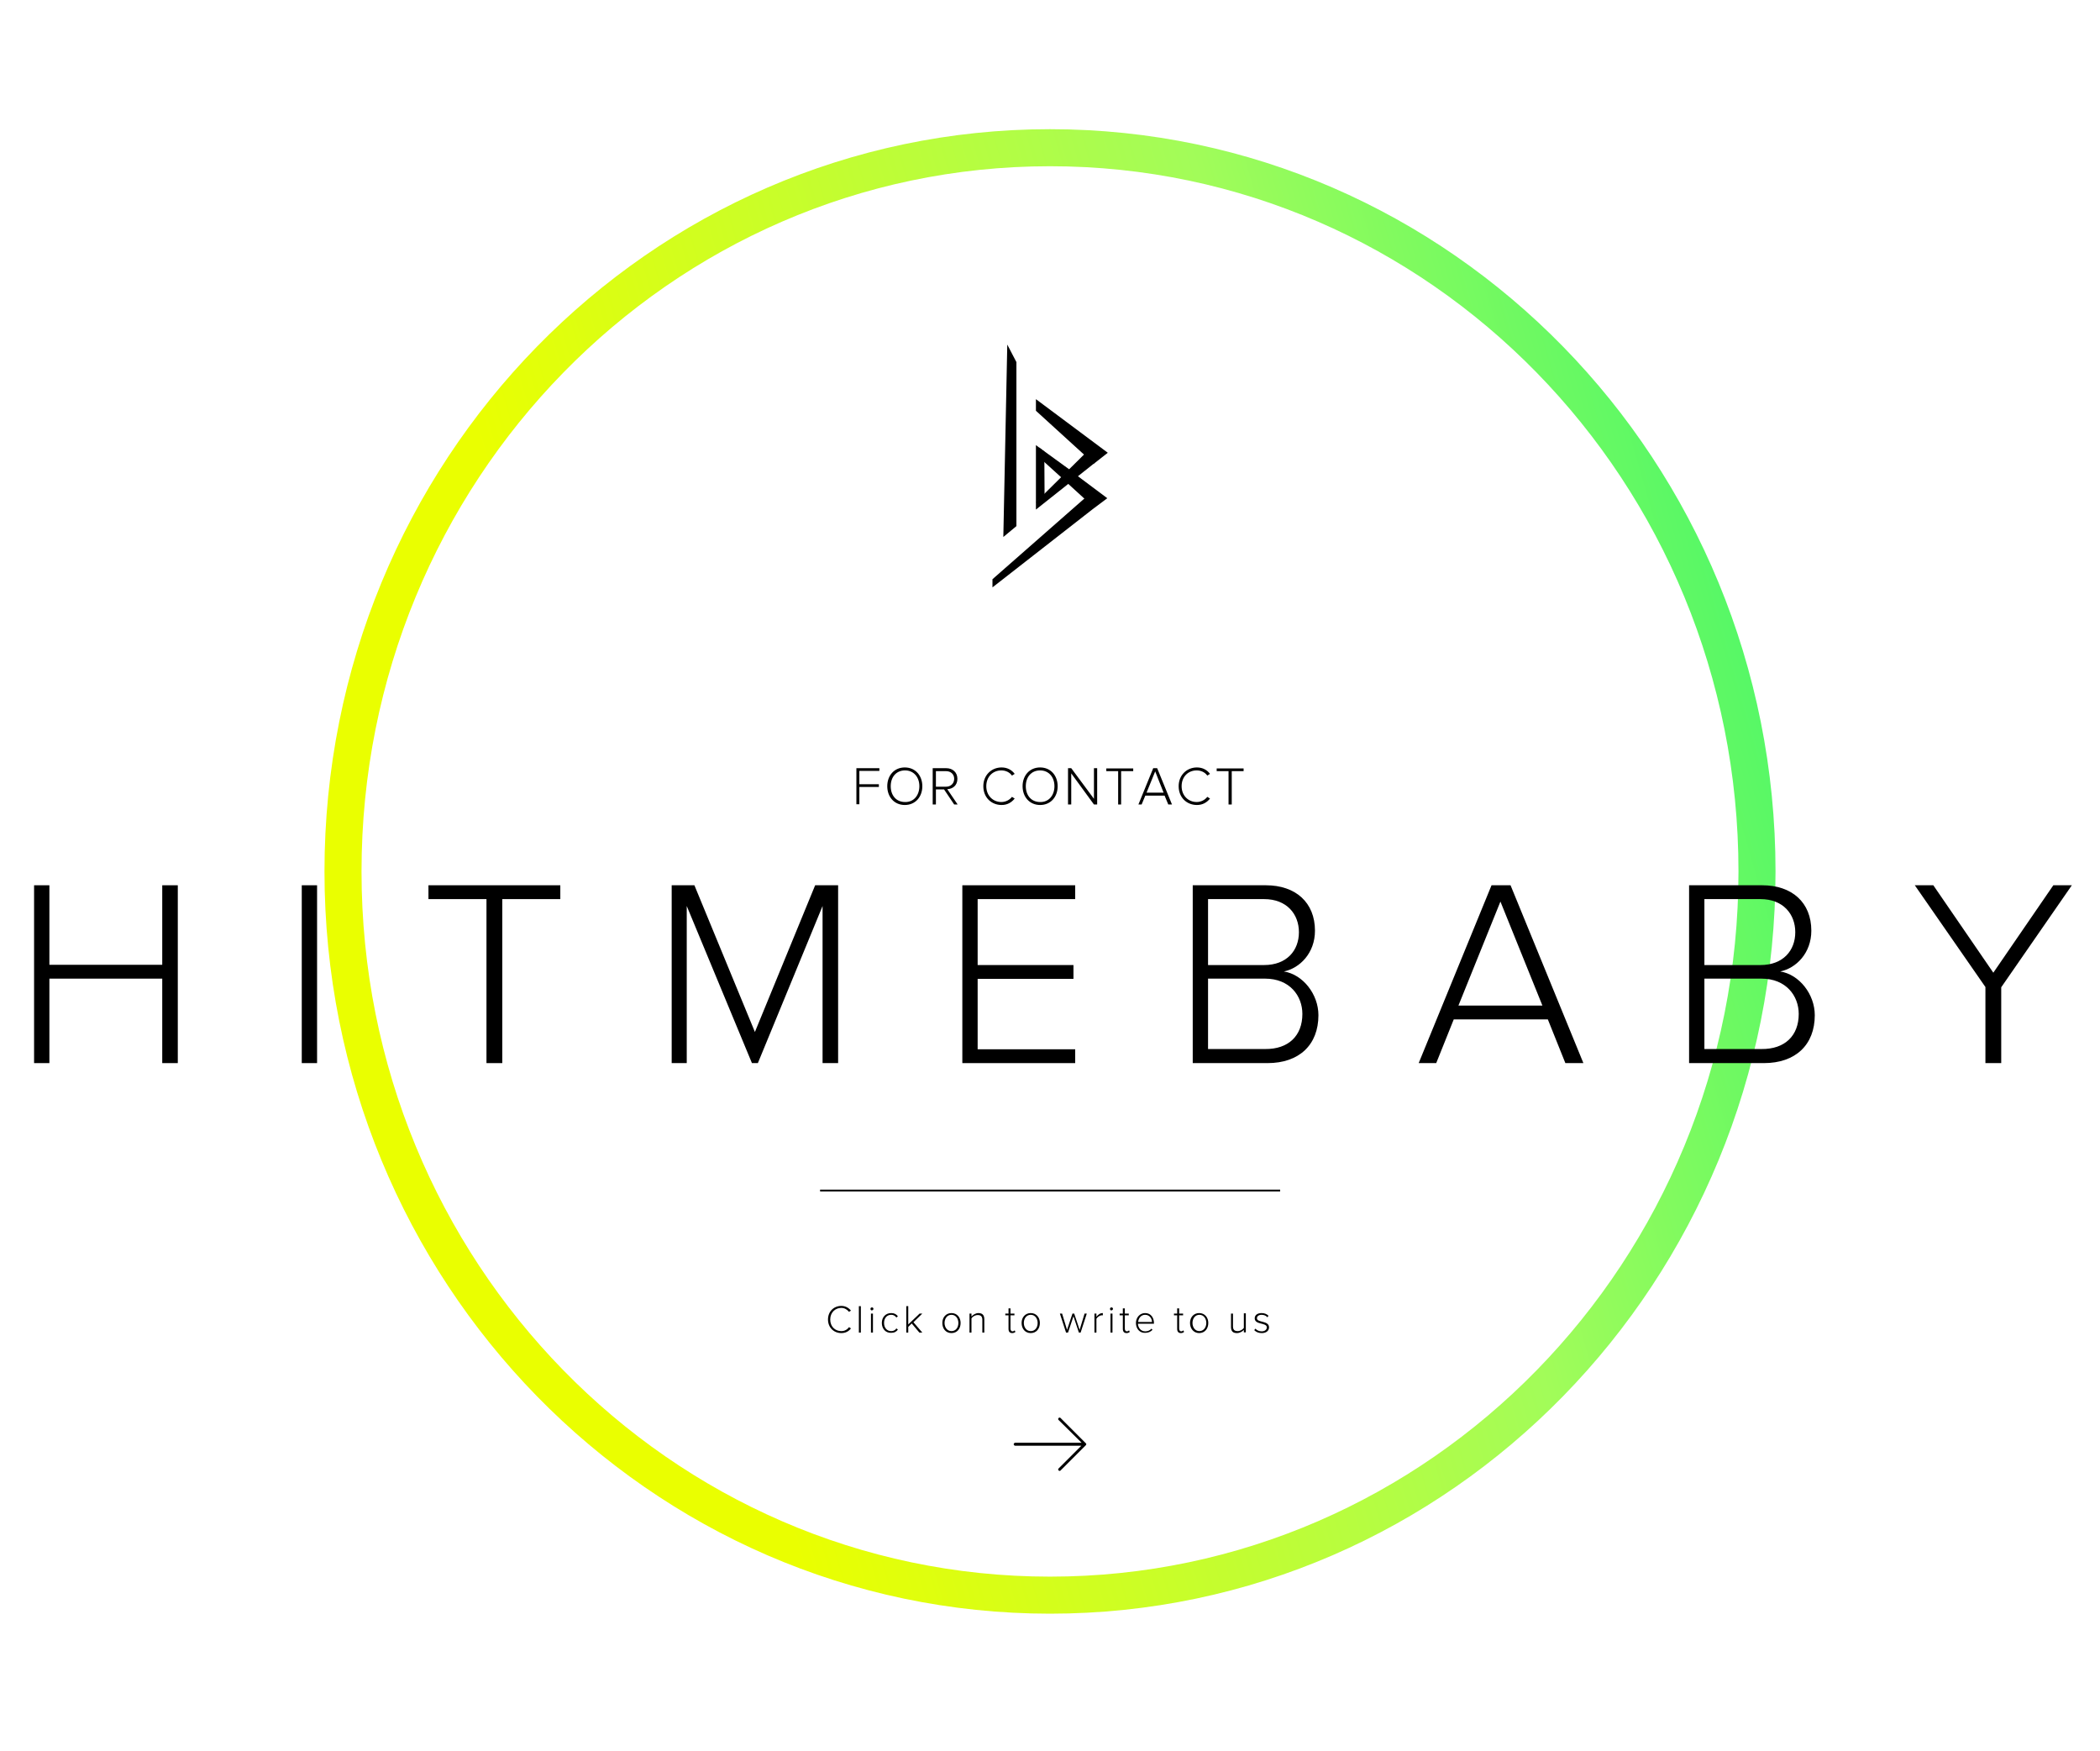
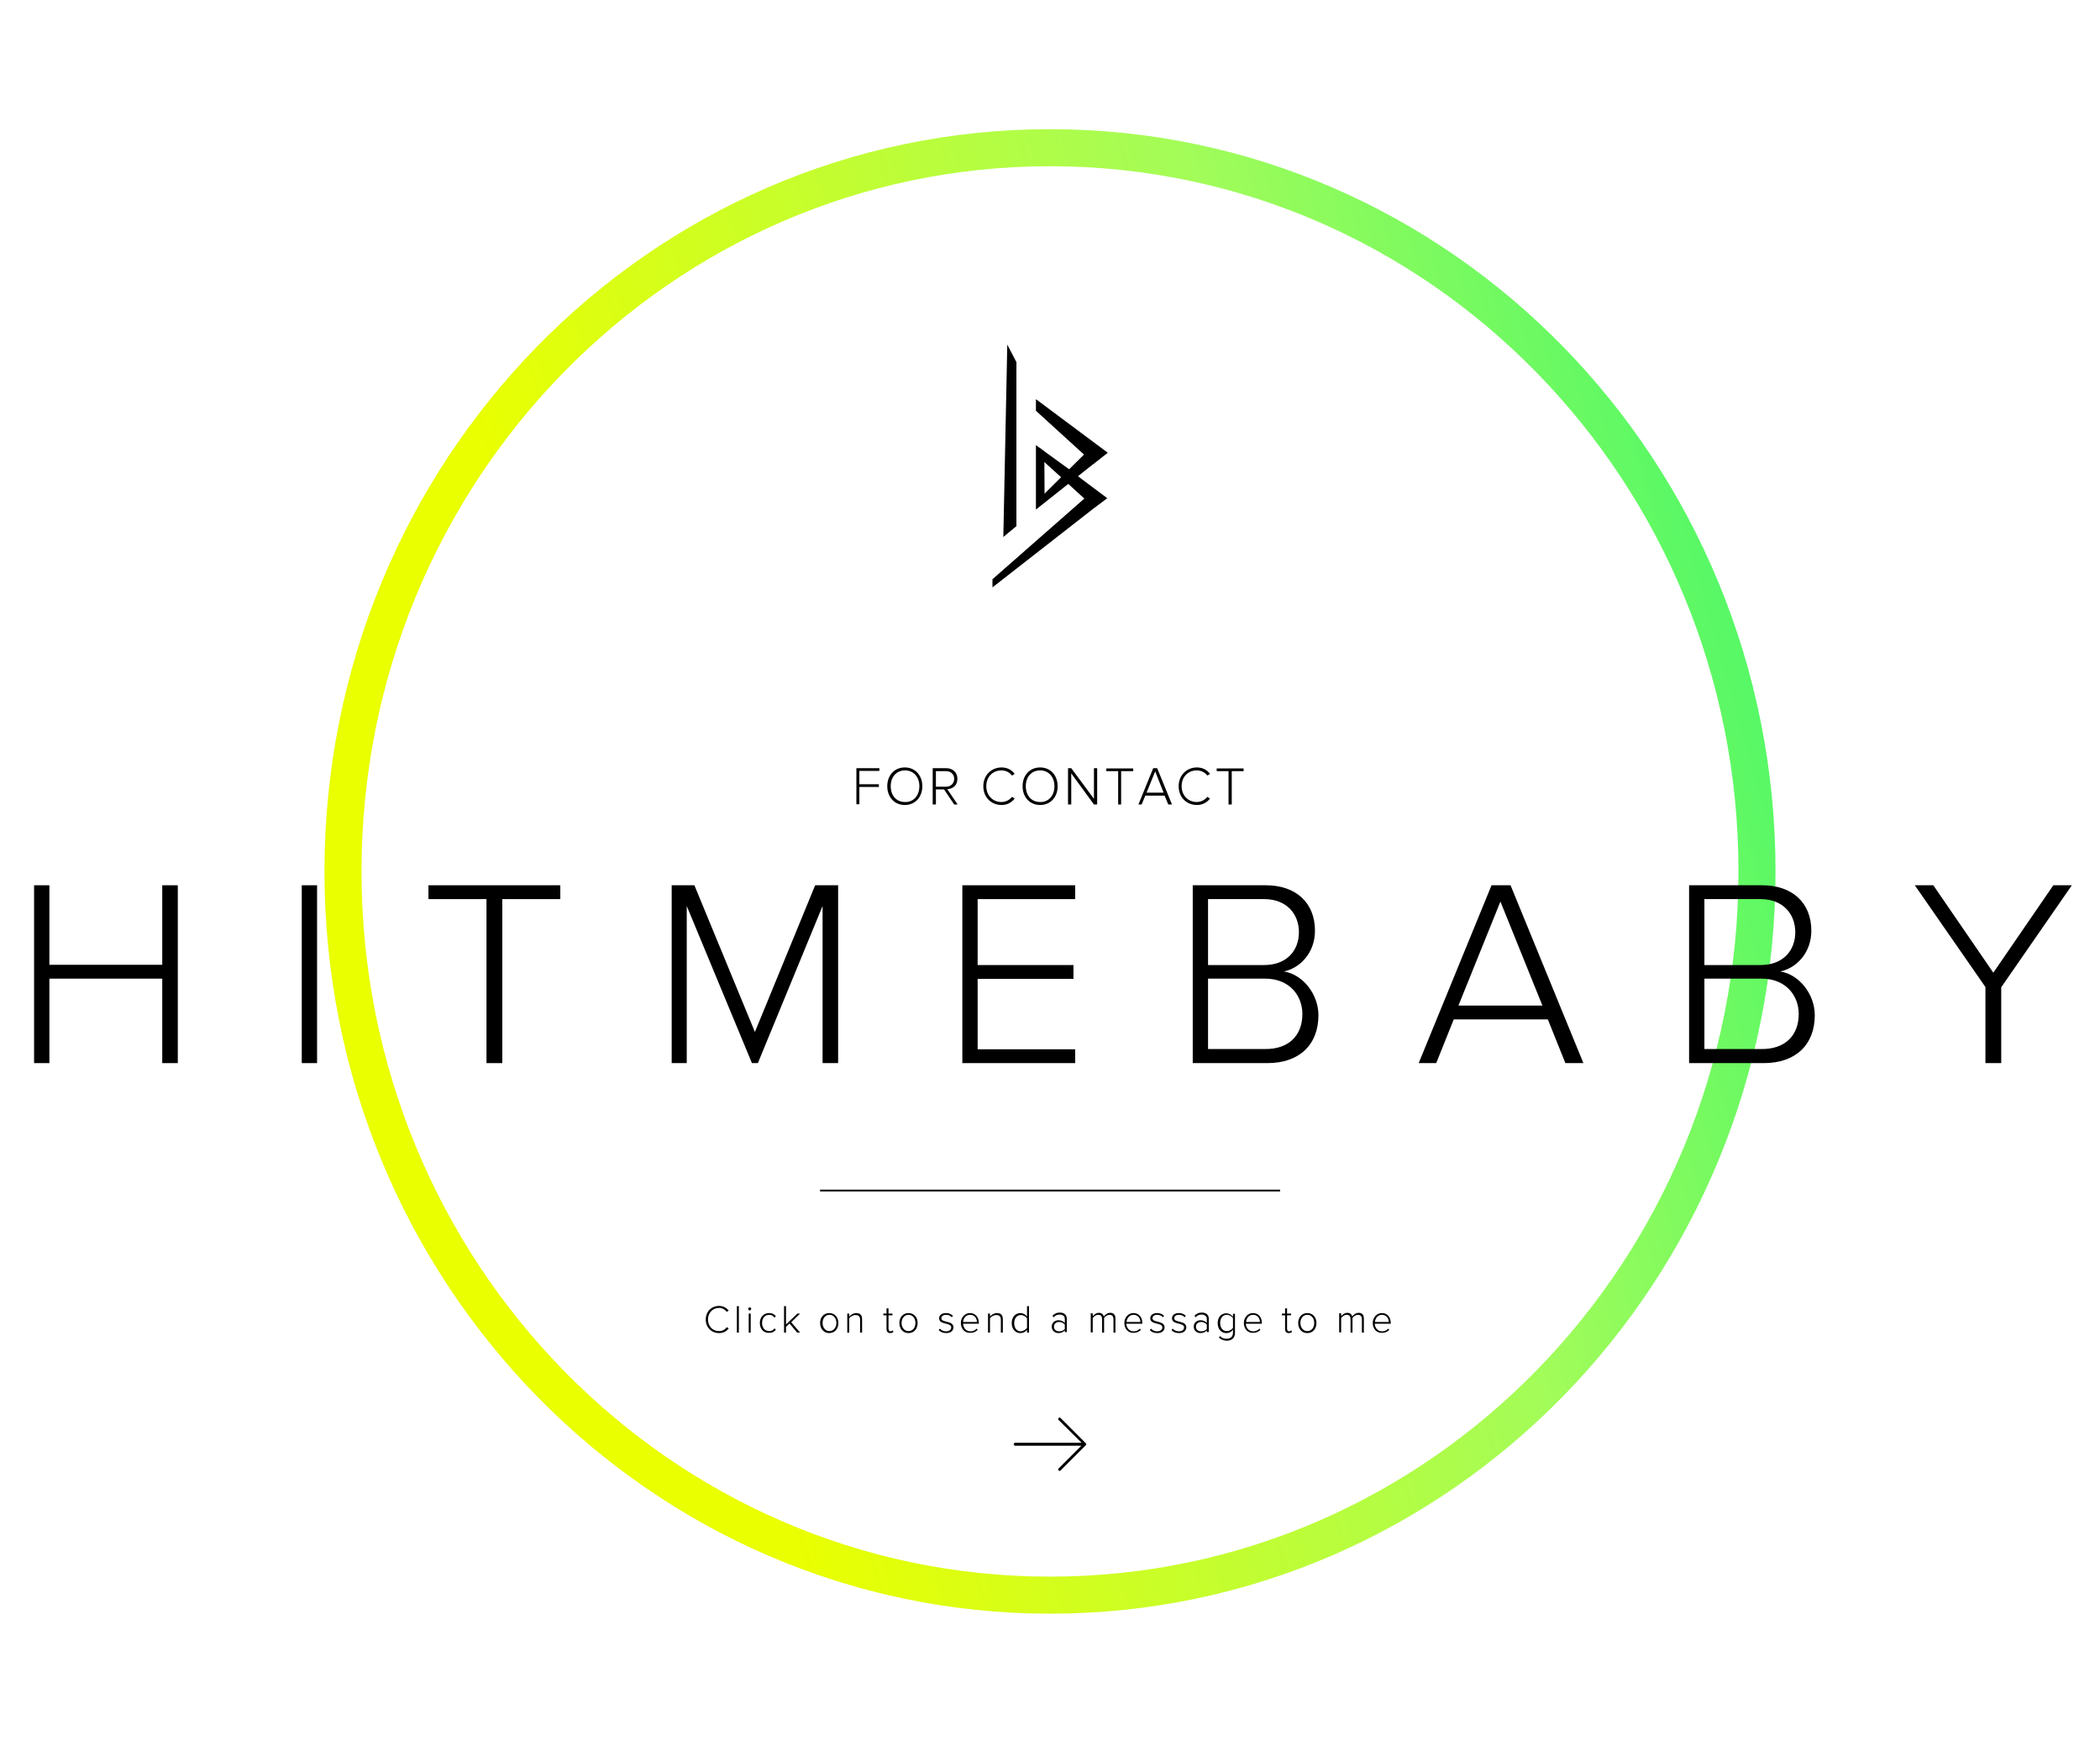
<svg xmlns="http://www.w3.org/2000/svg" version="1.1" id="START" x="0px" y="0px" viewBox="126 -11.4 850.4 708.7" enable-background="new 126 -11.4 850.4 708.7" xml:space="preserve">
  <linearGradient id="SVGID_1_" gradientUnits="userSpaceOnUse" x1="268.262" y1="422.495" x2="834.173" y2="260.223">
    <stop offset="0" style="stop-color:#EAFF00" />
    <stop offset="0.203" style="stop-color:#EAFF00" />
    <stop offset="0.73" style="stop-color:#A2FC59" />
    <stop offset="1" style="stop-color:#57F866" />
  </linearGradient>
  <ellipse fill="none" stroke="url(#SVGID_1_)" stroke-width="15" stroke-miterlimit="10" cx="551.2" cy="341.4" rx="286.3" ry="293" />
  <g>
    <path d="M472.8,314.3v-14.7h9.3v1.1h-8.1v5.4h7.9v1.1h-7.9v7H472.8z" />
    <path d="M485.3,306.9c0-4.3,2.8-7.6,7.1-7.6c4.3,0,7.1,3.3,7.1,7.6s-2.8,7.6-7.1,7.6C488.1,314.5,485.3,311.2,485.3,306.9z    M498.3,306.9c0-3.7-2.3-6.4-5.8-6.4c-3.6,0-5.8,2.7-5.8,6.4c0,3.7,2.2,6.4,5.8,6.4C496,313.4,498.3,310.6,498.3,306.9z" />
    <path d="M512.4,314.3l-4.1-6.1H505v6.1h-1.3v-14.7h5.5c2.5,0,4.5,1.6,4.5,4.3c0,2.7-1.9,4.1-4.1,4.2l4.2,6.2H512.4z M512.4,303.9   c0-1.8-1.3-3.1-3.3-3.1H505v6.3h4.1C511.1,307.1,512.4,305.7,512.4,303.9z" />
    <path d="M524.2,306.9c0-4.5,3.3-7.6,7.4-7.6c2.3,0,4.1,1,5.3,2.6l-1.1,0.7c-0.9-1.3-2.5-2.1-4.3-2.1c-3.5,0-6.1,2.6-6.1,6.4   c0,3.8,2.7,6.4,6.1,6.4c1.8,0,3.4-0.9,4.3-2.1l1.1,0.7c-1.3,1.6-3,2.6-5.3,2.6C527.5,314.5,524.2,311.5,524.2,306.9z" />
    <path d="M540.1,306.9c0-4.3,2.8-7.6,7.1-7.6c4.3,0,7.1,3.3,7.1,7.6s-2.8,7.6-7.1,7.6C542.9,314.5,540.1,311.2,540.1,306.9z    M553,306.9c0-3.7-2.3-6.4-5.8-6.4c-3.6,0-5.8,2.7-5.8,6.4c0,3.7,2.2,6.4,5.8,6.4C550.7,313.4,553,310.6,553,306.9z" />
    <path d="M569,314.3l-9.2-12.6v12.6h-1.3v-14.7h1.3L569,312v-12.4h1.3v14.7H569z" />
    <path d="M578.8,314.3v-13.5H574v-1.1h10.9v1.1H580v13.5H578.8z" />
    <path d="M599.1,314.3l-1.5-3.6h-7.8l-1.5,3.6H587l6-14.7h1.6l6,14.7H599.1z M593.8,300.9l-3.5,8.6h6.9L593.8,300.9z" />
    <path d="M603.3,306.9c0-4.5,3.3-7.6,7.4-7.6c2.3,0,4.1,1,5.3,2.6l-1.1,0.7c-0.9-1.3-2.5-2.1-4.3-2.1c-3.5,0-6.1,2.6-6.1,6.4   c0,3.8,2.7,6.4,6.1,6.4c1.8,0,3.4-0.9,4.3-2.1l1.1,0.7c-1.3,1.6-3,2.6-5.3,2.6C606.6,314.5,603.3,311.5,603.3,306.9z" />
    <path d="M623.5,314.3v-13.5h-4.8v-1.1h10.9v1.1h-4.8v13.5H623.5z" />
  </g>
  <g>
-     <path d="M461.3,522.8c0-3.3,2.4-5.5,5.4-5.5c1.7,0,3,0.8,3.9,1.9l-0.8,0.5c-0.7-0.9-1.8-1.6-3.1-1.6c-2.5,0-4.5,1.9-4.5,4.7   c0,2.8,1.9,4.7,4.5,4.7c1.3,0,2.4-0.6,3.1-1.6l0.8,0.5c-0.9,1.2-2.2,1.9-3.9,1.9C463.7,528.3,461.3,526.1,461.3,522.8z" />
-     <path d="M473.8,528.1v-10.7h0.8v10.7H473.8z" />
-     <path d="M478.5,518.5c0-0.4,0.3-0.6,0.6-0.6c0.4,0,0.6,0.3,0.6,0.6s-0.3,0.6-0.6,0.6C478.8,519.2,478.5,518.9,478.5,518.5z    M478.7,528.1v-7.7h0.8v7.7H478.7z" />
-     <path d="M483.1,524.2c0-2.3,1.5-4,3.8-4c1.3,0,2.1,0.5,2.7,1.3L489,522c-0.6-0.8-1.3-1.1-2.1-1.1c-1.8,0-2.9,1.4-2.9,3.3   c0,1.9,1.1,3.3,2.9,3.3c0.8,0,1.6-0.3,2.1-1.1l0.6,0.5c-0.6,0.8-1.4,1.3-2.7,1.3C484.6,528.3,483.1,526.5,483.1,524.2z" />
-     <path d="M498.3,528.1l-3.1-3.7l-1.4,1.4v2.3h-0.8v-10.7h0.8v7.4l4.6-4.4h1.1l-3.6,3.5l3.6,4.2H498.3z" />
-     <path d="M507.6,524.2c0-2.3,1.5-4,3.7-4c2.3,0,3.7,1.8,3.7,4c0,2.3-1.4,4.1-3.7,4.1C509,528.3,507.6,526.5,507.6,524.2z    M514.1,524.2c0-1.7-1-3.3-2.8-3.3c-1.8,0-2.8,1.6-2.8,3.3c0,1.7,1,3.3,2.8,3.3C513.1,527.5,514.1,526,514.1,524.2z" />
-     <path d="M523.8,528.1v-5.2c0-1.5-0.8-1.9-1.9-1.9c-1,0-2,0.6-2.5,1.3v5.8h-0.8v-7.7h0.8v1.2c0.6-0.7,1.7-1.4,2.8-1.4   c1.6,0,2.4,0.8,2.4,2.5v5.4H523.8z" />
-     <path d="M534.4,526.6v-5.5h-1.3v-0.7h1.3v-2.1h0.8v2.1h1.6v0.7h-1.6v5.4c0,0.6,0.3,1.1,0.8,1.1c0.4,0,0.7-0.2,0.9-0.4l0.3,0.6   c-0.3,0.3-0.7,0.5-1.3,0.5C534.9,528.3,534.4,527.7,534.4,526.6z" />
-     <path d="M539.7,524.2c0-2.3,1.5-4,3.7-4c2.3,0,3.7,1.8,3.7,4c0,2.3-1.4,4.1-3.7,4.1C541.1,528.3,539.7,526.5,539.7,524.2z    M546.2,524.2c0-1.7-1-3.3-2.8-3.3c-1.8,0-2.8,1.6-2.8,3.3c0,1.7,1,3.3,2.8,3.3C545.2,527.5,546.2,526,546.2,524.2z" />
-     <path d="M562.9,528.1l-2.2-6.6l-2.2,6.6h-0.8l-2.5-7.7h0.9l2,6.6l2.2-6.6h0.7l2.2,6.6l2-6.6h0.9l-2.5,7.7H562.9z" />
-     <path d="M569.2,528.1v-7.7h0.8v1.3c0.7-0.9,1.5-1.5,2.6-1.5v0.9c-0.1,0-0.3,0-0.4,0c-0.8,0-1.8,0.7-2.2,1.4v5.6H569.2z" />
-     <path d="M575.5,518.5c0-0.4,0.3-0.6,0.6-0.6c0.4,0,0.6,0.3,0.6,0.6s-0.3,0.6-0.6,0.6C575.8,519.2,575.5,518.9,575.5,518.5z    M575.7,528.1v-7.7h0.8v7.7H575.7z" />
-     <path d="M580.7,526.6v-5.5h-1.3v-0.7h1.3v-2.1h0.8v2.1h1.6v0.7h-1.6v5.4c0,0.6,0.3,1.1,0.8,1.1c0.4,0,0.7-0.2,0.9-0.4l0.3,0.6   c-0.3,0.3-0.7,0.5-1.3,0.5C581.2,528.3,580.7,527.7,580.7,526.6z" />
-     <path d="M586,524.2c0-2.2,1.6-4,3.7-4c2.4,0,3.6,1.9,3.6,4.1v0.2h-6.5c0.1,1.7,1.2,3.1,3,3.1c1,0,1.9-0.4,2.5-1.1l0.4,0.5   c-0.8,0.8-1.7,1.2-3,1.2C587.6,528.3,586,526.6,586,524.2z M589.7,520.9c-1.8,0-2.7,1.6-2.8,2.9h5.6   C592.5,522.5,591.6,520.9,589.7,520.9z" />
-     <path d="M602.7,526.6v-5.5h-1.3v-0.7h1.3v-2.1h0.8v2.1h1.6v0.7h-1.6v5.4c0,0.6,0.3,1.1,0.8,1.1c0.4,0,0.7-0.2,0.9-0.4l0.3,0.6   c-0.3,0.3-0.7,0.5-1.3,0.5C603.2,528.3,602.7,527.7,602.7,526.6z" />
-     <path d="M607.9,524.2c0-2.3,1.5-4,3.7-4c2.3,0,3.7,1.8,3.7,4c0,2.3-1.4,4.1-3.7,4.1C609.4,528.3,607.9,526.5,607.9,524.2z    M614.5,524.2c0-1.7-1-3.3-2.8-3.3c-1.8,0-2.8,1.6-2.8,3.3c0,1.7,1,3.3,2.8,3.3C613.4,527.5,614.5,526,614.5,524.2z" />
-     <path d="M629.7,528.1V527c-0.6,0.7-1.7,1.3-2.8,1.3c-1.6,0-2.4-0.7-2.4-2.5v-5.4h0.8v5.2c0,1.5,0.8,1.9,1.9,1.9c1,0,2-0.6,2.5-1.3   v-5.9h0.8v7.7H629.7z" />
-     <path d="M633.9,527.1l0.5-0.6c0.5,0.6,1.4,1.1,2.5,1.1c1.3,0,2.1-0.7,2.1-1.6c0-2.1-4.9-0.9-4.9-3.7c0-1.2,1-2.1,2.8-2.1   c1.3,0,2.2,0.5,2.8,1.1l-0.5,0.6c-0.4-0.6-1.3-1-2.3-1c-1.2,0-1.9,0.6-1.9,1.4c0,1.9,4.9,0.8,4.9,3.7c0,1.2-1,2.3-2.9,2.3   C635.6,528.3,634.7,527.9,633.9,527.1z" />
+     <path d="M411.8,522.8c0-3.3,2.4-5.5,5.4-5.5c1.7,0,3,0.8,3.9,1.9l-0.8,0.5c-0.7-0.9-1.8-1.6-3.1-1.6c-2.5,0-4.5,1.9-4.5,4.7   c0,2.8,1.9,4.7,4.5,4.7c1.3,0,2.4-0.6,3.1-1.6l0.8,0.5c-0.9,1.2-2.2,1.9-3.9,1.9C414.2,528.3,411.8,526.1,411.8,522.8z" />
+     <path d="M424.4,528.1v-10.7h0.8v10.7H424.4z" />
+     <path d="M429,518.5c0-0.4,0.3-0.6,0.6-0.6c0.4,0,0.6,0.3,0.6,0.6s-0.3,0.6-0.6,0.6C429.3,519.2,429,518.9,429,518.5z M429.2,528.1   v-7.7h0.8v7.7H429.2z" />
+     <path d="M433.7,524.2c0-2.3,1.5-4,3.8-4c1.3,0,2.1,0.5,2.7,1.3l-0.6,0.5c-0.6-0.8-1.3-1.1-2.1-1.1c-1.8,0-2.9,1.4-2.9,3.3   c0,1.9,1.1,3.3,2.9,3.3c0.8,0,1.6-0.3,2.1-1.1l0.6,0.5c-0.6,0.8-1.4,1.3-2.7,1.3C435.1,528.3,433.7,526.5,433.7,524.2z" />
+     <path d="M448.8,528.1l-3.1-3.7l-1.4,1.4v2.3h-0.8v-10.7h0.8v7.4l4.6-4.4h1.1l-3.6,3.5l3.6,4.2H448.8z" />
+     <path d="M458.1,524.2c0-2.3,1.5-4,3.7-4c2.3,0,3.7,1.8,3.7,4c0,2.3-1.4,4.1-3.7,4.1C459.6,528.3,458.1,526.5,458.1,524.2z    M464.7,524.2c0-1.7-1-3.3-2.8-3.3c-1.8,0-2.8,1.6-2.8,3.3c0,1.7,1,3.3,2.8,3.3C463.6,527.5,464.7,526,464.7,524.2z" />
+     <path d="M474.3,528.1v-5.2c0-1.5-0.8-1.9-1.9-1.9c-1,0-2,0.6-2.5,1.3v5.8h-0.8v-7.7h0.8v1.2c0.6-0.7,1.7-1.4,2.8-1.4   c1.6,0,2.4,0.8,2.4,2.5v5.4H474.3z" />
+     <path d="M485,526.6v-5.5h-1.3v-0.7h1.3v-2.1h0.8v2.1h1.6v0.7h-1.6v5.4c0,0.6,0.3,1.1,0.8,1.1c0.4,0,0.7-0.2,0.9-0.4l0.3,0.6   c-0.3,0.3-0.7,0.5-1.3,0.5C485.5,528.3,485,527.7,485,526.6z" />
+     <path d="M490.2,524.2c0-2.3,1.5-4,3.7-4c2.3,0,3.7,1.8,3.7,4c0,2.3-1.4,4.1-3.7,4.1C491.6,528.3,490.2,526.5,490.2,524.2z    M496.7,524.2c0-1.7-1-3.3-2.8-3.3c-1.8,0-2.8,1.6-2.8,3.3c0,1.7,1,3.3,2.8,3.3C495.7,527.5,496.7,526,496.7,524.2z" />
+     <path d="M506.1,527.1l0.5-0.6c0.5,0.6,1.4,1.1,2.5,1.1c1.3,0,2.1-0.7,2.1-1.6c0-2.1-4.9-0.9-4.9-3.7c0-1.2,1-2.1,2.8-2.1   c1.3,0,2.2,0.5,2.8,1.1l-0.5,0.6c-0.4-0.6-1.3-1-2.3-1c-1.2,0-1.9,0.6-1.9,1.4c0,1.9,4.9,0.8,4.9,3.7c0,1.2-1,2.3-2.9,2.3   C507.9,528.3,506.9,527.9,506.1,527.1z" />
+     <path d="M515.1,524.2c0-2.2,1.6-4,3.7-4c2.4,0,3.6,1.9,3.6,4.1v0.2H516c0.1,1.7,1.2,3.1,3,3.1c1,0,1.9-0.4,2.5-1.1l0.4,0.5   c-0.8,0.8-1.7,1.2-3,1.2C516.7,528.3,515.1,526.6,515.1,524.2z M518.8,520.9c-1.8,0-2.7,1.6-2.8,2.9h5.6   C521.6,522.5,520.8,520.9,518.8,520.9z" />
+     <path d="M531.3,528.1v-5.2c0-1.5-0.8-1.9-1.9-1.9c-1,0-2,0.6-2.5,1.3v5.8h-0.8v-7.7h0.8v1.2c0.6-0.7,1.7-1.4,2.8-1.4   c1.6,0,2.4,0.8,2.4,2.5v5.4H531.3z" />
+     <path d="M541.9,528.1v-1.2c-0.5,0.8-1.5,1.4-2.7,1.4c-2,0-3.5-1.6-3.5-4c0-2.4,1.4-4.1,3.5-4.1c1.1,0,2.1,0.6,2.7,1.4v-4.2h0.8   v10.7H541.9z M541.9,526.2v-3.8c-0.4-0.8-1.5-1.4-2.5-1.4c-1.7,0-2.7,1.4-2.7,3.3s1,3.3,2.7,3.3   C540.4,527.5,541.4,526.9,541.9,526.2z" />
+     <path d="M557.2,528.1v-0.9c-0.7,0.8-1.6,1.1-2.6,1.1c-1.3,0-2.7-0.9-2.7-2.6c0-1.7,1.4-2.6,2.7-2.6c1.1,0,2,0.4,2.6,1.1v-1.6   c0-1.2-0.9-1.8-2.1-1.8c-1,0-1.7,0.3-2.4,1.1l-0.5-0.6c0.8-0.9,1.7-1.3,3-1.3c1.6,0,2.8,0.8,2.8,2.5v5.4H557.2z M557.2,526.6v-1.7   c-0.5-0.7-1.4-1.1-2.3-1.1c-1.3,0-2.1,0.8-2.1,1.9c0,1.1,0.8,1.9,2.1,1.9C555.8,527.6,556.7,527.3,557.2,526.6z" />
+     <path d="M576.9,528.1v-5.4c0-1.1-0.5-1.8-1.6-1.8c-0.8,0-1.8,0.6-2.2,1.3v5.9h-0.8v-5.4c0-1.1-0.4-1.8-1.6-1.8   c-0.8,0-1.7,0.6-2.2,1.3v5.8h-0.8v-7.7h0.8v1.2c0.3-0.5,1.4-1.4,2.5-1.4c1.2,0,1.8,0.7,2,1.5c0.4-0.7,1.5-1.5,2.6-1.5   c1.4,0,2.1,0.8,2.1,2.4v5.6H576.9z" />
+     <path d="M581.3,524.2c0-2.2,1.6-4,3.7-4c2.4,0,3.6,1.9,3.6,4.1v0.2h-6.5c0.1,1.7,1.2,3.1,3,3.1c1,0,1.9-0.4,2.5-1.1l0.4,0.5   c-0.8,0.8-1.7,1.2-3,1.2C582.9,528.3,581.3,526.6,581.3,524.2z M585,520.9c-1.8,0-2.7,1.6-2.8,2.9h5.6   C587.8,522.5,587,520.9,585,520.9z" />
+     <path d="M591.6,527.1l0.5-0.6c0.5,0.6,1.4,1.1,2.5,1.1c1.3,0,2.1-0.7,2.1-1.6c0-2.1-4.9-0.9-4.9-3.7c0-1.2,1-2.1,2.8-2.1   c1.3,0,2.2,0.5,2.8,1.1l-0.5,0.6c-0.4-0.6-1.3-1-2.3-1c-1.2,0-1.9,0.6-1.9,1.4c0,1.9,4.9,0.8,4.9,3.7c0,1.2-1,2.3-2.9,2.3   C593.3,528.3,592.4,527.9,591.6,527.1z" />
+     <path d="M600.4,527.1l0.5-0.6c0.5,0.6,1.4,1.1,2.5,1.1c1.3,0,2.1-0.7,2.1-1.6c0-2.1-4.9-0.9-4.9-3.7c0-1.2,1-2.1,2.8-2.1   c1.3,0,2.2,0.5,2.8,1.1l-0.5,0.6c-0.4-0.6-1.3-1-2.3-1c-1.2,0-1.9,0.6-1.9,1.4c0,1.9,4.9,0.8,4.9,3.7c0,1.2-1,2.3-2.9,2.3   C602.1,528.3,601.1,527.9,600.4,527.1z" />
+     <path d="M614.7,528.1v-0.9c-0.7,0.8-1.6,1.1-2.6,1.1c-1.3,0-2.7-0.9-2.7-2.6c0-1.7,1.4-2.6,2.7-2.6c1.1,0,2,0.4,2.6,1.1v-1.6   c0-1.2-0.9-1.8-2.1-1.8c-1,0-1.7,0.3-2.4,1.1l-0.5-0.6c0.8-0.9,1.7-1.3,3-1.3c1.6,0,2.8,0.8,2.8,2.5v5.4H614.7z M614.7,526.6v-1.7   c-0.5-0.7-1.4-1.1-2.3-1.1c-1.3,0-2.1,0.8-2.1,1.9c0,1.1,0.8,1.9,2.1,1.9C613.3,527.6,614.2,527.3,614.7,526.6z" />
+     <path d="M619.6,530.1l0.5-0.6c0.7,0.8,1.4,1.1,2.6,1.1c1.4,0,2.6-0.7,2.6-2.5v-1.2c-0.5,0.8-1.5,1.4-2.7,1.4c-2,0-3.5-1.6-3.5-4   c0-2.4,1.4-4,3.5-4c1.1,0,2.1,0.6,2.7,1.4v-1.2h0.8v7.7c0,2.4-1.6,3.2-3.5,3.2C621.4,531.2,620.5,531,619.6,530.1z M625.3,526.1   v-3.8c-0.4-0.8-1.5-1.4-2.5-1.4c-1.7,0-2.7,1.4-2.7,3.3c0,1.9,1,3.3,2.7,3.3C623.8,527.5,624.9,526.9,625.3,526.1z" />
+     <path d="M629.7,524.2c0-2.2,1.6-4,3.7-4c2.4,0,3.6,1.9,3.6,4.1v0.2h-6.5c0.1,1.7,1.2,3.1,3,3.1c1,0,1.9-0.4,2.5-1.1l0.4,0.5   c-0.8,0.8-1.7,1.2-3,1.2C631.3,528.3,629.7,526.6,629.7,524.2z M633.4,520.9c-1.8,0-2.7,1.6-2.8,2.9h5.6   C636.2,522.5,635.4,520.9,633.4,520.9z" />
+     <path d="M646.4,526.6v-5.5h-1.3v-0.7h1.3v-2.1h0.8v2.1h1.6v0.7h-1.6v5.4c0,0.6,0.3,1.1,0.8,1.1c0.4,0,0.7-0.2,0.9-0.4l0.3,0.6   c-0.3,0.3-0.7,0.5-1.3,0.5C646.9,528.3,646.4,527.7,646.4,526.6z" />
+     <path d="M651.7,524.2c0-2.3,1.5-4,3.7-4c2.3,0,3.7,1.8,3.7,4c0,2.3-1.4,4.1-3.7,4.1C653.1,528.3,651.7,526.5,651.7,524.2z    M658.2,524.2c0-1.7-1-3.3-2.8-3.3c-1.8,0-2.8,1.6-2.8,3.3c0,1.7,1,3.3,2.8,3.3C657.2,527.5,658.2,526,658.2,524.2z" />
+     <path d="M677.5,528.1v-5.4c0-1.1-0.5-1.8-1.6-1.8c-0.8,0-1.8,0.6-2.2,1.3v5.9h-0.8v-5.4c0-1.1-0.4-1.8-1.6-1.8   c-0.8,0-1.7,0.6-2.2,1.3v5.8h-0.8v-7.7h0.8v1.2c0.3-0.5,1.4-1.4,2.5-1.4c1.2,0,1.8,0.7,2,1.5c0.4-0.7,1.5-1.5,2.6-1.5   c1.4,0,2.1,0.8,2.1,2.4v5.6H677.5z" />
+     <path d="M681.9,524.2c0-2.2,1.6-4,3.7-4c2.4,0,3.6,1.9,3.6,4.1v0.2h-6.5c0.1,1.7,1.2,3.1,3,3.1c1,0,1.9-0.4,2.5-1.1l0.4,0.5   c-0.8,0.8-1.7,1.2-3,1.2C683.5,528.3,681.9,526.6,681.9,524.2z M685.6,520.9c-1.8,0-2.7,1.6-2.8,2.9h5.6   C688.4,522.5,687.5,520.9,685.6,520.9z" />
  </g>
  <g>
    <path d="M191.7,419v-34.2H146V419h-6.2v-72h6.2v32.2h45.7V347h6.3v72H191.7z" />
    <path d="M248.2,419v-72h6.2v72H248.2z" />
    <path d="M323,419v-66.4h-23.5V347h53.4v5.6h-23.5V419H323z" />
    <path d="M459.1,419v-63.6L432.9,419h-2.4l-26.4-63.6V419H398v-72h9.2l24.5,59.4l24.4-59.4h9.3v72H459.1z" />
    <path d="M515.7,419v-72h45.7v5.6h-39.5v26.7h38.8v5.6h-38.8v28.5h39.5v5.6H515.7z" />
    <path d="M609,419v-72h29.6c12.1,0,19.9,7,19.9,18.4c0,9.1-6.2,15.2-12.6,16.5c7.7,1.2,14,9.2,14,17.7c0,12-7.8,19.4-20.6,19.4H609z    M652,366c0-7.3-4.9-13.4-14.1-13.4h-22.7v26.7h22.7C647.1,379.3,652,373.4,652,366z M653.4,399.1c0-7.3-5.1-14.3-15.1-14.3h-23.1   v28.5h23.1C647.8,413.4,653.4,407.9,653.4,399.1z" />
    <path d="M759.9,419l-7.1-17.7h-38.1l-7.1,17.7h-7.1l29.5-72h7.7l29.5,72H759.9z M733.6,353.6l-17,42.1h34L733.6,353.6z" />
    <path d="M810,419v-72h29.6c12.1,0,19.9,7,19.9,18.4c0,9.1-6.2,15.2-12.6,16.5c7.7,1.2,14,9.2,14,17.7c0,12-7.8,19.4-20.6,19.4H810z    M853,366c0-7.3-4.9-13.4-14.1-13.4h-22.7v26.7h22.7C848.1,379.3,853,373.4,853,366z M854.4,399.1c0-7.3-5.1-14.3-15.1-14.3h-23.1   v28.5h23.1C848.8,413.4,854.4,407.9,854.4,399.1z" />
    <path d="M930,419v-30.8L901.4,347h7.5l24.3,35.4l24.3-35.4h7.5l-28.6,41.3V419H930z" />
  </g>
  <line fill="none" stroke="#000000" stroke-width="0.763" x1="458.1" y1="470.6" x2="644.4" y2="470.6" />
  <g>
    <polygon points="546.7,169.7 559.1,178.7 555.8,181.9 548.3,175.1  " />
    <polygon points="537.6,201.6 532.3,206 533.9,128.1 537.6,135.2  " />
    <polygon points="569,176.3 545.5,154.9 545.5,150.2 574.6,171.9  " />
    <polygon points="569.3,194.1 527.9,226.4 527.9,223.1 565.5,190.1  " />
    <polygon points="545.5,168.8 548.9,171.4 549,188.8 545.5,192.1  " />
    <polygon points="569.2,176.1 545.5,194.9 545.5,191.9 565.3,172.3  " />
    <polygon points="569.2,194.2 556.4,182.5 558.9,178.7 574.4,190.3  " />
  </g>
  <g id="Ebene_5">
    <g display="none">
      <path display="inline" d="M551.2,558.6c0.3,0,0.6,0.3,0.6,0.6V586l9.2-9.3c0.1-0.1,0.2-0.2,0.4-0.2c0.3,0,0.6,0.3,0.6,0.6    c0,0.2-0.1,0.3-0.2,0.4l-10.2,10.2c-0.1,0.1-0.2,0.2-0.4,0.2c-0.1,0-0.3-0.1-0.4-0.2l-10.2-10.2c-0.1-0.1-0.2-0.2-0.2-0.4    c0-0.3,0.3-0.6,0.6-0.6c0.1,0,0.3,0.1,0.4,0.2l9.2,9.2v-26.8C550.6,558.9,550.9,558.6,551.2,558.6z" />
    </g>
    <g display="none">
      <path display="inline" d="M550.6,587.4v-26.8l-9.2,9.2c-0.1,0.1-0.2,0.2-0.4,0.2c-0.3,0-0.6-0.3-0.6-0.6c0-0.2,0.1-0.3,0.2-0.4    l10.2-10.2c0.1-0.1,0.3-0.2,0.4-0.2c0.1,0,0.3,0.1,0.4,0.2l10.2,10.2c0.1,0.1,0.2,0.2,0.2,0.4c0,0.3-0.3,0.6-0.6,0.6    c-0.1,0-0.3-0.1-0.4-0.2l-9.2-9.3v26.9c0,0.3-0.3,0.6-0.6,0.6C550.9,588,550.6,587.7,550.6,587.4z" />
    </g>
    <g>
      <path d="M536.5,573.3c0-0.3,0.3-0.6,0.6-0.6H564l-9.3-9.2c-0.1-0.1-0.2-0.2-0.2-0.4c0-0.3,0.3-0.6,0.6-0.6c0.2,0,0.3,0.1,0.4,0.2    l10.2,10.2c0.1,0.1,0.2,0.2,0.2,0.4c0,0.1-0.1,0.3-0.2,0.4l-10.2,10.2c-0.1,0.1-0.2,0.2-0.4,0.2c-0.3,0-0.6-0.3-0.6-0.6    c0-0.2,0.1-0.3,0.2-0.4l9.2-9.2h-26.8C536.8,573.9,536.5,573.6,536.5,573.3z" />
    </g>
    <g display="none">
      <path display="inline" d="M565.3,573.9h-26.8l9.2,9.2c0.1,0.1,0.2,0.2,0.2,0.4c0,0.3-0.3,0.6-0.6,0.6c-0.1,0-0.3-0.1-0.4-0.2    l-10.2-10.2c-0.1-0.1-0.2-0.3-0.2-0.4c0-0.2,0.1-0.3,0.2-0.4l10.2-10.2c0.1-0.1,0.2-0.2,0.4-0.2c0.3,0,0.6,0.3,0.6,0.6    c0,0.2-0.1,0.3-0.2,0.4l-9.3,9.2h26.9c0.3,0,0.6,0.3,0.6,0.6C565.9,573.6,565.6,573.9,565.3,573.9z" />
    </g>
  </g>
</svg>
